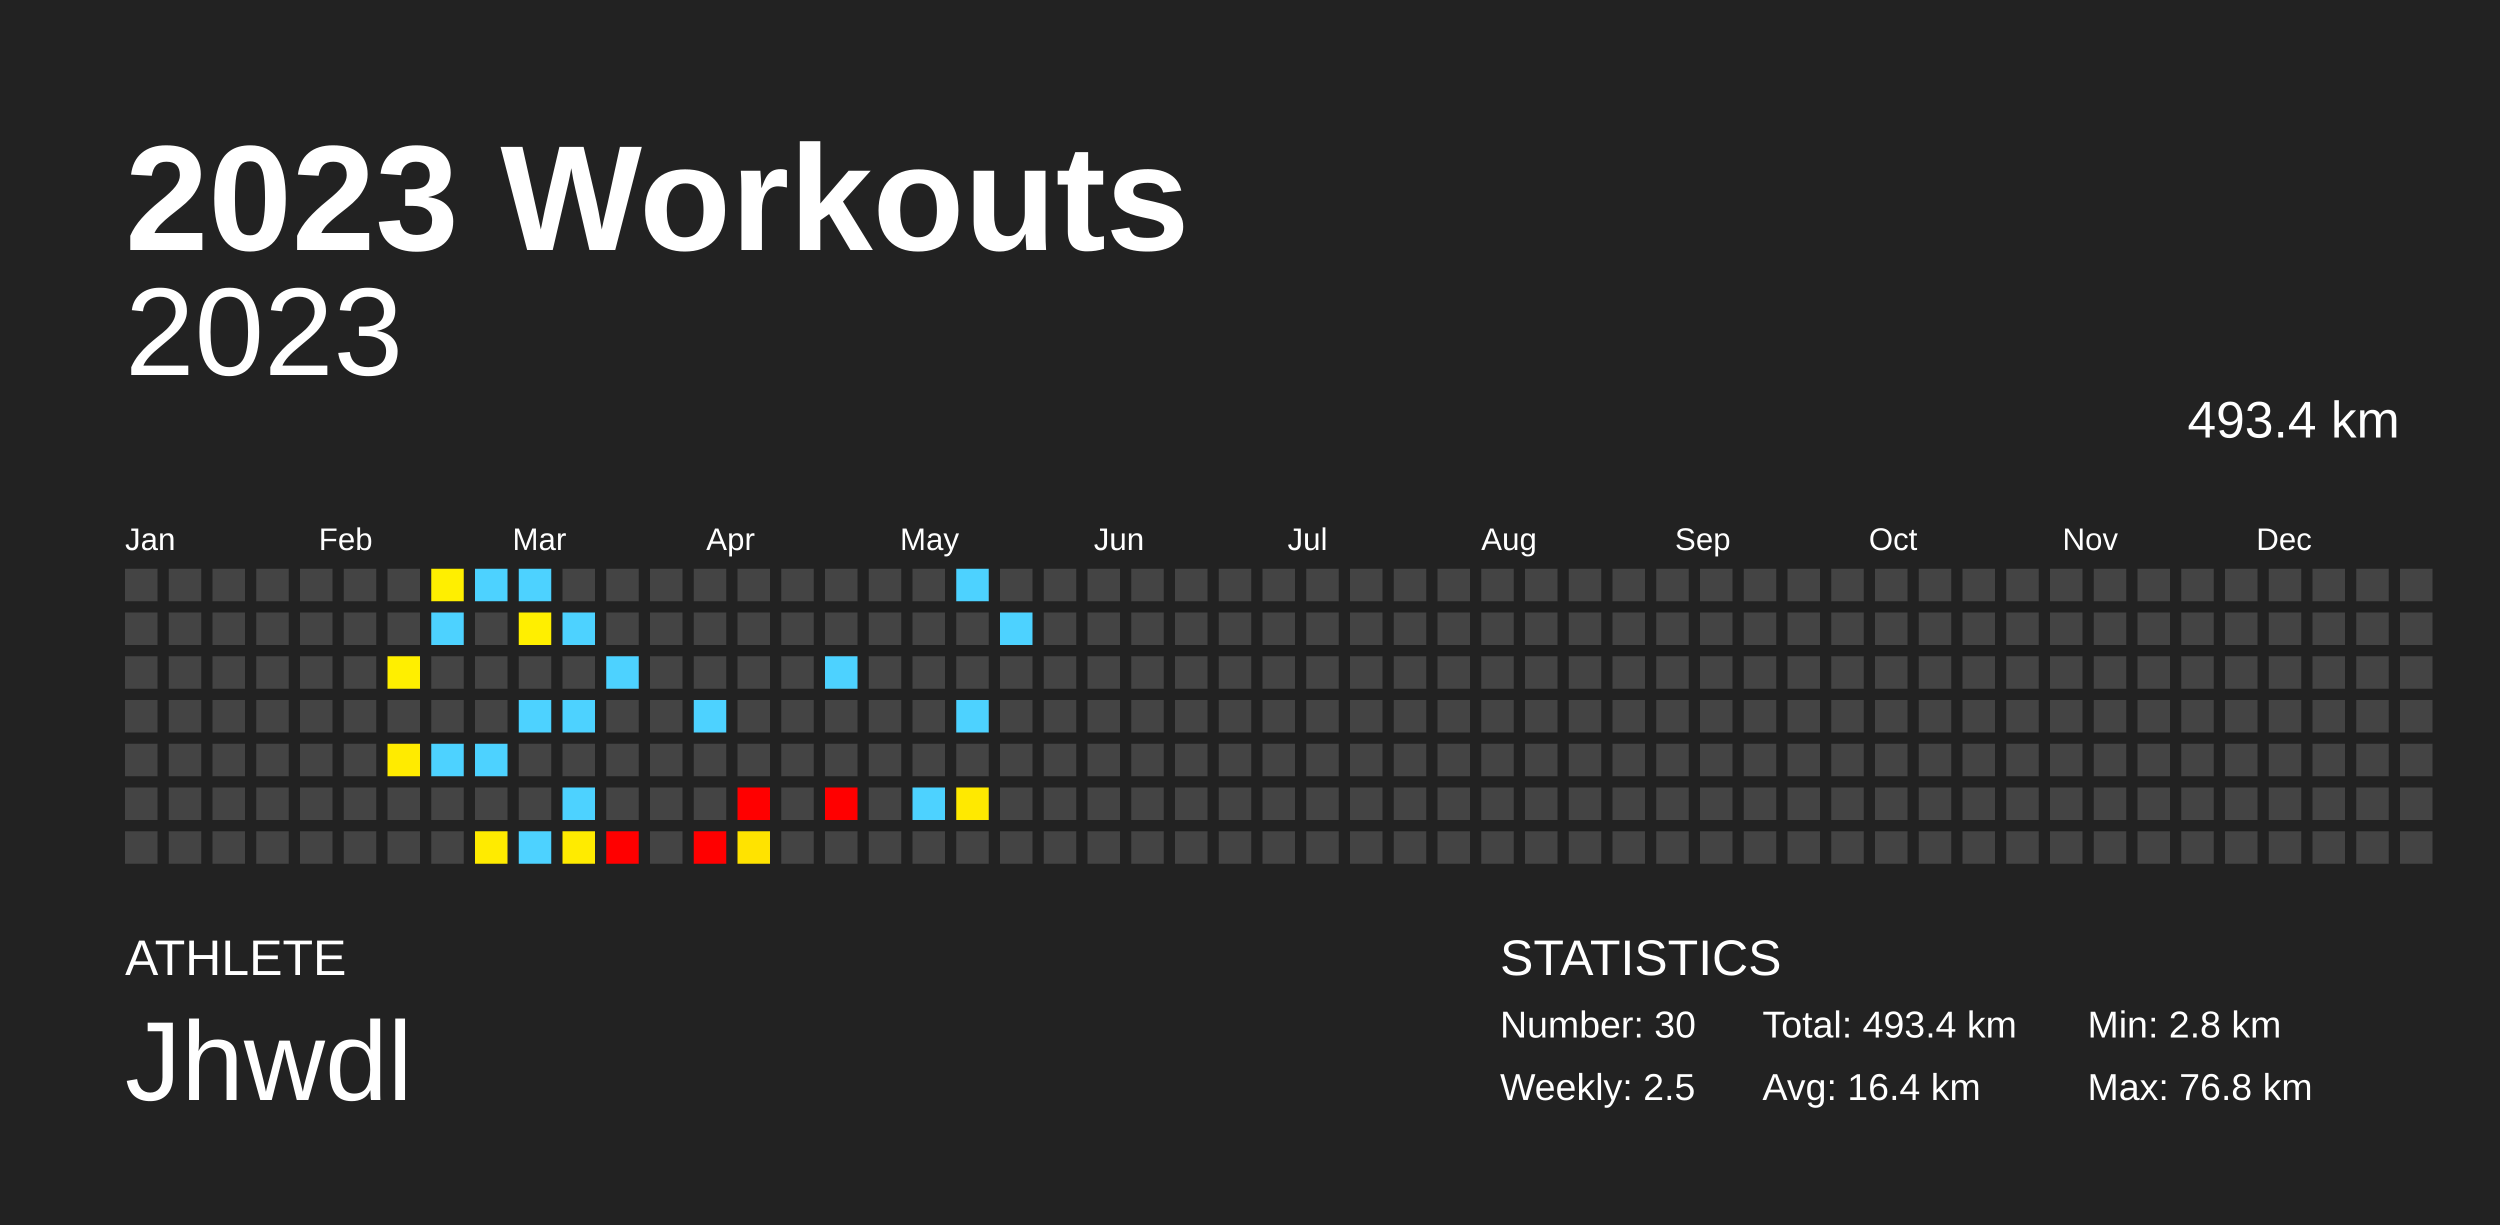
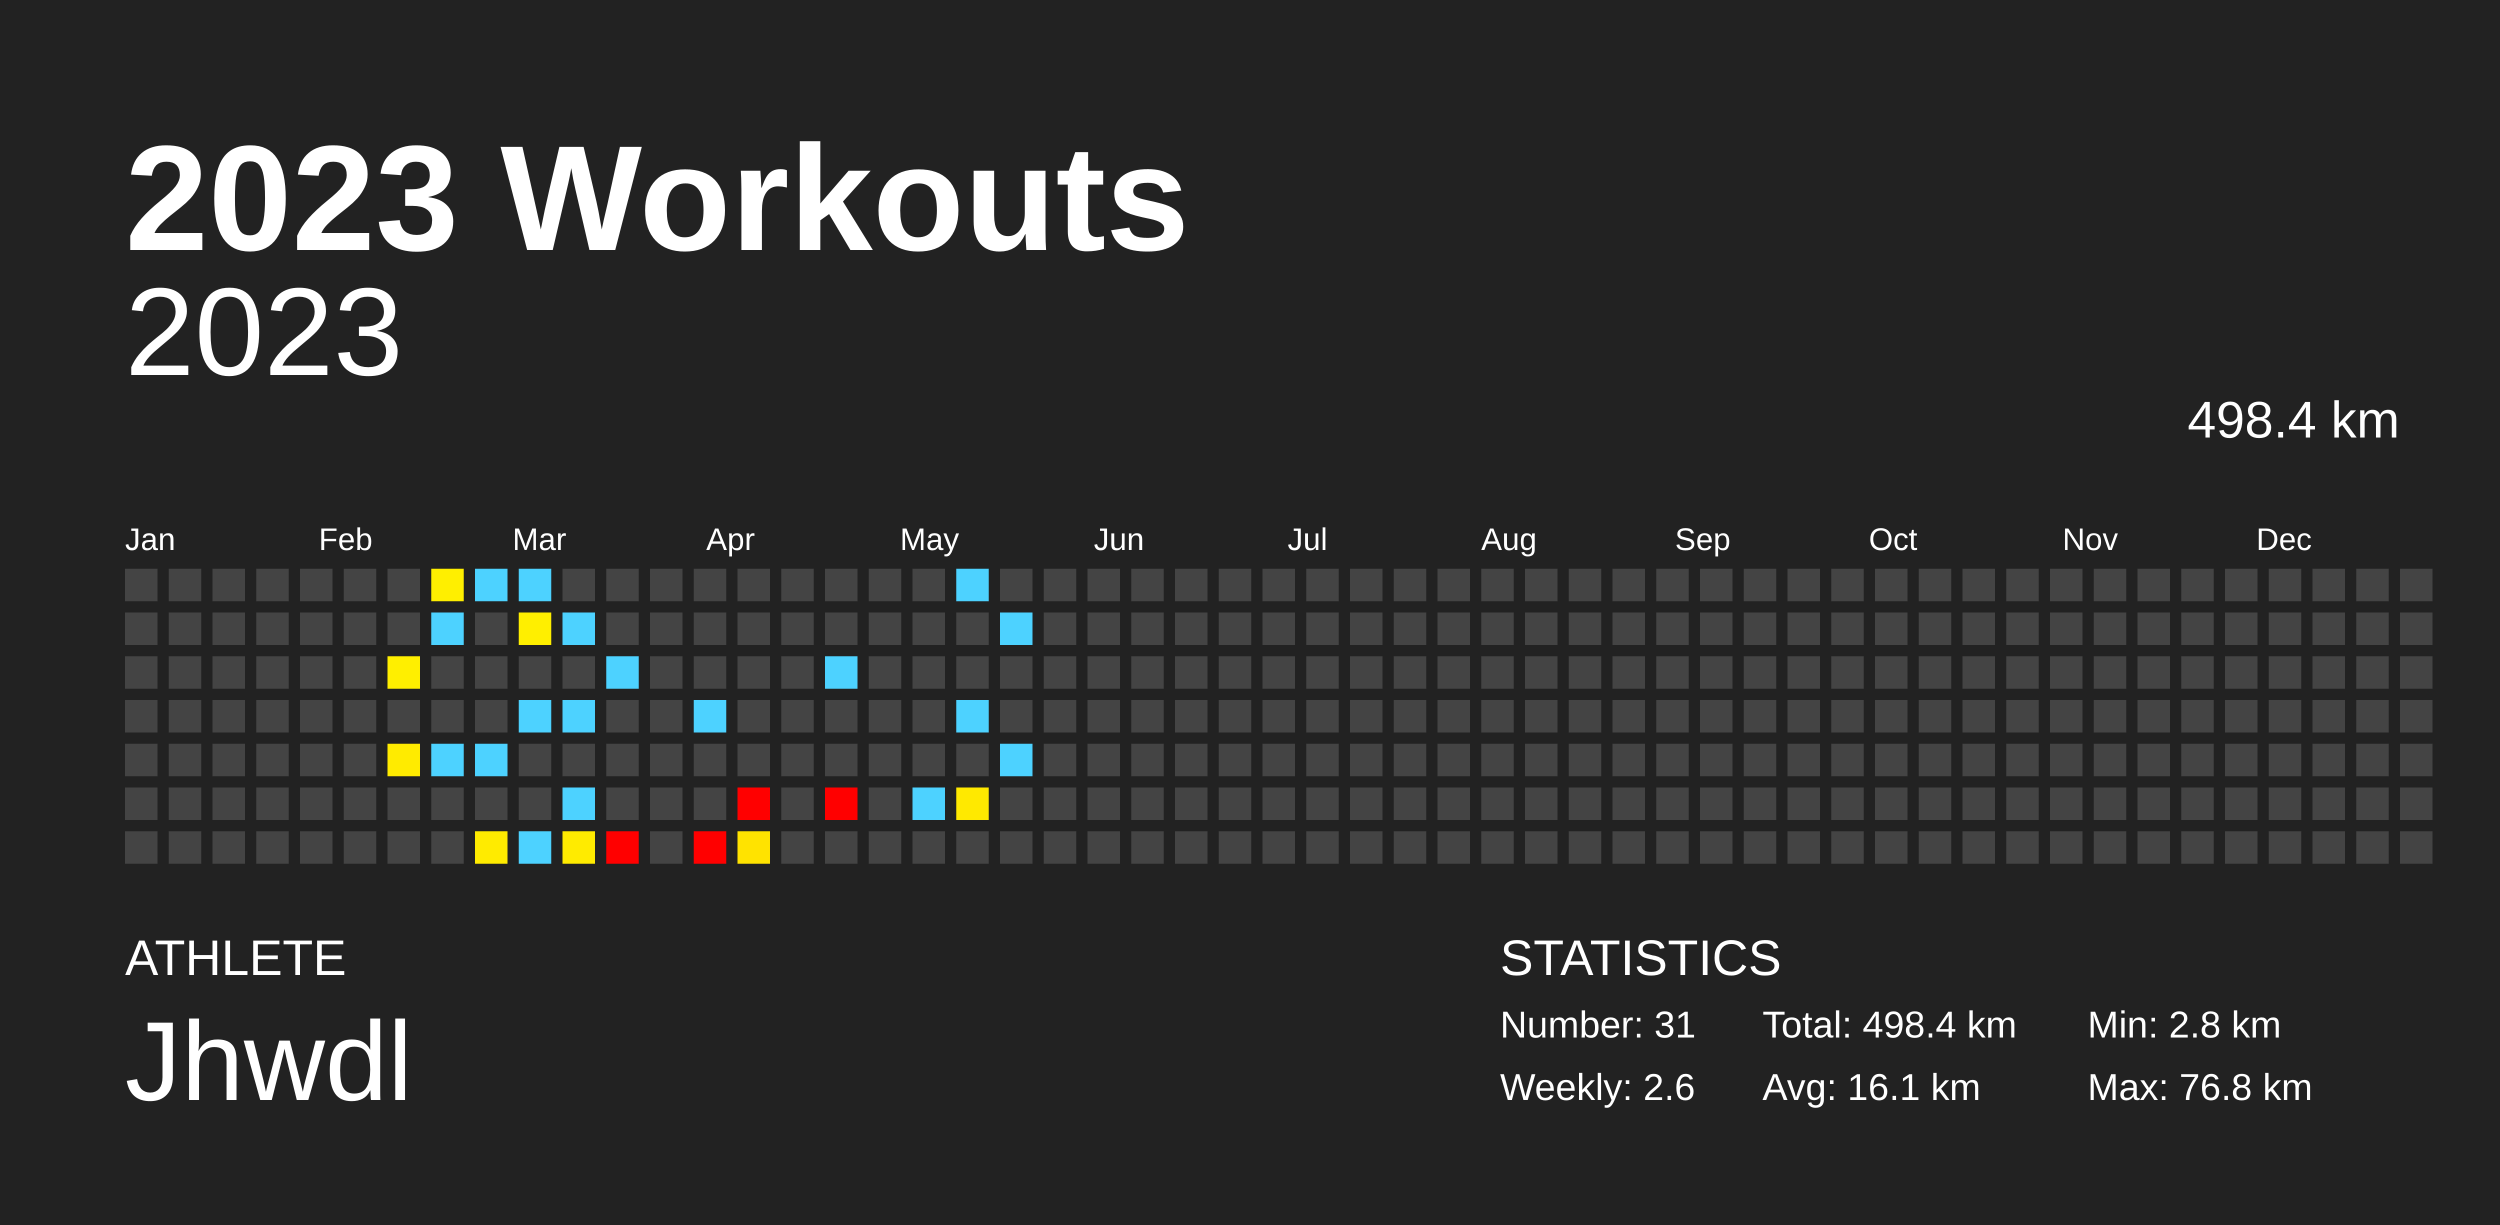
<svg xmlns="http://www.w3.org/2000/svg" baseProfile="full" height="98mm" version="1.1" viewBox="0,0,200,98" width="200mm">
  <defs />
  <rect fill="#222222" height="98" width="200" x="0" y="0" />
  <text fill="#FFFFFF" style="font-size:12px; font-family:Arial; font-weight:bold;" x="10" y="20">2023 Workouts</text>
  <text fill="#FFFFFF" style="font-size:4px; font-family:Arial" x="10" y="78">ATHLETE</text>
  <text fill="#FFFFFF" style="font-size:9px; font-family:Arial" x="10" y="88">Jhwdl</text>
  <text fill="#FFFFFF" style="font-size:4px; font-family:Arial" x="120" y="78">STATISTICS</text>
-   <text fill="#FFFFFF" style="font-size:3px; font-family:Arial" x="120" y="83">Number: 30</text>
-   <text fill="#FFFFFF" style="font-size:3px; font-family:Arial" x="120" y="88">Weekly: 2.5</text>
-   <text fill="#FFFFFF" style="font-size:3px; font-family:Arial" x="141" y="83">Total: 493.4 km</text>
-   <text fill="#FFFFFF" style="font-size:3px; font-family:Arial" x="141" y="88">Avg: 16.4 km</text>
+   <text fill="#FFFFFF" style="font-size:3px; font-family:Arial" x="120" y="83">Number: 31</text>
+   <text fill="#FFFFFF" style="font-size:3px; font-family:Arial" x="120" y="88">Weekly: 2.6</text>
+   <text fill="#FFFFFF" style="font-size:3px; font-family:Arial" x="141" y="83">Total: 498.4 km</text>
+   <text fill="#FFFFFF" style="font-size:3px; font-family:Arial" x="141" y="88">Avg: 16.1 km</text>
  <text fill="#FFFFFF" style="font-size:3px; font-family:Arial" x="167" y="83">Min: 2.8 km</text>
  <text fill="#FFFFFF" style="font-size:3px; font-family:Arial" x="167" y="88">Max: 76.8 km</text>
  <text alignment-baseline="hanging" fill="#FFFFFF" style="font-size:10.0px; font-family:Arial;" x="10" y="30">2023</text>
-   <text alignment-baseline="hanging" fill="#FFFFFF" style="font-size:4.125px; font-family:Arial;" x="175" y="35">493.4 km</text>
+   <text alignment-baseline="hanging" fill="#FFFFFF" style="font-size:4.125px; font-family:Arial;" x="175" y="35">498.4 km</text>
  <text fill="#FFFFFF" style="font-size:2.5px; font-family:Arial" x="10.0" y="44">Jan</text>
  <text fill="#FFFFFF" style="font-size:2.5px; font-family:Arial" x="25.5" y="44">Feb</text>
  <text fill="#FFFFFF" style="font-size:2.5px; font-family:Arial" x="41.0" y="44">Mar</text>
  <text fill="#FFFFFF" style="font-size:2.5px; font-family:Arial" x="56.5" y="44">Apr</text>
  <text fill="#FFFFFF" style="font-size:2.5px; font-family:Arial" x="72.0" y="44">May</text>
  <text fill="#FFFFFF" style="font-size:2.5px; font-family:Arial" x="87.5" y="44">Jun</text>
  <text fill="#FFFFFF" style="font-size:2.5px; font-family:Arial" x="103.0" y="44">Jul</text>
  <text fill="#FFFFFF" style="font-size:2.5px; font-family:Arial" x="118.5" y="44">Aug</text>
  <text fill="#FFFFFF" style="font-size:2.5px; font-family:Arial" x="134.0" y="44">Sep</text>
  <text fill="#FFFFFF" style="font-size:2.5px; font-family:Arial" x="149.5" y="44">Oct</text>
  <text fill="#FFFFFF" style="font-size:2.5px; font-family:Arial" x="165.0" y="44">Nov</text>
  <text fill="#FFFFFF" style="font-size:2.5px; font-family:Arial" x="180.5" y="44">Dec</text>
  <rect fill="#444444" height="2.6" width="2.6" x="10.0" y="45.5" />
  <rect fill="#444444" height="2.6" width="2.6" x="10.0" y="49.0" />
  <rect fill="#444444" height="2.6" width="2.6" x="10.0" y="52.5" />
  <rect fill="#444444" height="2.6" width="2.6" x="10.0" y="56.0" />
  <rect fill="#444444" height="2.6" width="2.6" x="10.0" y="59.5" />
  <rect fill="#444444" height="2.6" width="2.6" x="10.0" y="63.0" />
  <rect fill="#444444" height="2.6" width="2.6" x="10.0" y="66.5" />
  <rect fill="#444444" height="2.6" width="2.6" x="13.5" y="45.5" />
  <rect fill="#444444" height="2.6" width="2.6" x="13.5" y="49.0" />
  <rect fill="#444444" height="2.6" width="2.6" x="13.5" y="52.5" />
  <rect fill="#444444" height="2.6" width="2.6" x="13.5" y="56.0" />
  <rect fill="#444444" height="2.6" width="2.6" x="13.5" y="59.5" />
  <rect fill="#444444" height="2.6" width="2.6" x="13.5" y="63.0" />
  <rect fill="#444444" height="2.6" width="2.6" x="13.5" y="66.5" />
  <rect fill="#444444" height="2.6" width="2.6" x="17.0" y="45.5" />
  <rect fill="#444444" height="2.6" width="2.6" x="17.0" y="49.0" />
  <rect fill="#444444" height="2.6" width="2.6" x="17.0" y="52.5" />
  <rect fill="#444444" height="2.6" width="2.6" x="17.0" y="56.0" />
  <rect fill="#444444" height="2.6" width="2.6" x="17.0" y="59.5" />
  <rect fill="#444444" height="2.6" width="2.6" x="17.0" y="63.0" />
  <rect fill="#444444" height="2.6" width="2.6" x="17.0" y="66.5" />
  <rect fill="#444444" height="2.6" width="2.6" x="20.5" y="45.5" />
  <rect fill="#444444" height="2.6" width="2.6" x="20.5" y="49.0" />
  <rect fill="#444444" height="2.6" width="2.6" x="20.5" y="52.5" />
  <rect fill="#444444" height="2.6" width="2.6" x="20.5" y="56.0" />
  <rect fill="#444444" height="2.6" width="2.6" x="20.5" y="59.5" />
  <rect fill="#444444" height="2.6" width="2.6" x="20.5" y="63.0" />
  <rect fill="#444444" height="2.6" width="2.6" x="20.5" y="66.5" />
  <rect fill="#444444" height="2.6" width="2.6" x="24.0" y="45.5" />
  <rect fill="#444444" height="2.6" width="2.6" x="24.0" y="49.0" />
  <rect fill="#444444" height="2.6" width="2.6" x="24.0" y="52.5" />
  <rect fill="#444444" height="2.6" width="2.6" x="24.0" y="56.0" />
  <rect fill="#444444" height="2.6" width="2.6" x="24.0" y="59.5" />
  <rect fill="#444444" height="2.6" width="2.6" x="24.0" y="63.0" />
  <rect fill="#444444" height="2.6" width="2.6" x="24.0" y="66.5" />
  <rect fill="#444444" height="2.6" width="2.6" x="27.5" y="45.5" />
  <rect fill="#444444" height="2.6" width="2.6" x="27.5" y="49.0" />
  <rect fill="#444444" height="2.6" width="2.6" x="27.5" y="52.5" />
  <rect fill="#444444" height="2.6" width="2.6" x="27.5" y="56.0" />
  <rect fill="#444444" height="2.6" width="2.6" x="27.5" y="59.5" />
  <rect fill="#444444" height="2.6" width="2.6" x="27.5" y="63.0" />
  <rect fill="#444444" height="2.6" width="2.6" x="27.5" y="66.5" />
  <rect fill="#444444" height="2.6" width="2.6" x="31.0" y="45.5" />
  <rect fill="#444444" height="2.6" width="2.6" x="31.0" y="49.0" />
  <rect fill="#ffef00" height="2.6" width="2.6" x="31.0" y="52.5" />
  <rect fill="#444444" height="2.6" width="2.6" x="31.0" y="56.0" />
  <rect fill="#ffeb00" height="2.6" width="2.6" x="31.0" y="59.5" />
  <rect fill="#444444" height="2.6" width="2.6" x="31.0" y="63.0" />
  <rect fill="#444444" height="2.6" width="2.6" x="31.0" y="66.5" />
  <rect fill="#ffef00" height="2.6" width="2.6" x="34.5" y="45.5" />
  <rect fill="#4dd2ff" height="2.6" width="2.6" x="34.5" y="49.0" />
  <rect fill="#444444" height="2.6" width="2.6" x="34.5" y="52.5" />
  <rect fill="#444444" height="2.6" width="2.6" x="34.5" y="56.0" />
  <rect fill="#4dd2ff" height="2.6" width="2.6" x="34.5" y="59.5" />
  <rect fill="#444444" height="2.6" width="2.6" x="34.5" y="63.0" />
  <rect fill="#444444" height="2.6" width="2.6" x="34.5" y="66.5" />
  <rect fill="#4dd2ff" height="2.6" width="2.6" x="38.0" y="45.5" />
  <rect fill="#444444" height="2.6" width="2.6" x="38.0" y="49.0" />
  <rect fill="#444444" height="2.6" width="2.6" x="38.0" y="52.5" />
  <rect fill="#444444" height="2.6" width="2.6" x="38.0" y="56.0" />
  <rect fill="#4dd2ff" height="2.6" width="2.6" x="38.0" y="59.5" />
  <rect fill="#444444" height="2.6" width="2.6" x="38.0" y="63.0" />
  <rect fill="#ffeb00" height="2.6" width="2.6" x="38.0" y="66.5" />
  <rect fill="#4dd2ff" height="2.6" width="2.6" x="41.5" y="45.5" />
  <rect fill="#ffef00" height="2.6" width="2.6" x="41.5" y="49.0" />
  <rect fill="#444444" height="2.6" width="2.6" x="41.5" y="52.5" />
  <rect fill="#4dd2ff" height="2.6" width="2.6" x="41.5" y="56.0" />
  <rect fill="#444444" height="2.6" width="2.6" x="41.5" y="59.5" />
  <rect fill="#444444" height="2.6" width="2.6" x="41.5" y="63.0" />
  <rect fill="#4dd2ff" height="2.6" width="2.6" x="41.5" y="66.5" />
  <rect fill="#444444" height="2.6" width="2.6" x="45.0" y="45.5" />
  <rect fill="#4dd2ff" height="2.6" width="2.6" x="45.0" y="49.0" />
  <rect fill="#444444" height="2.6" width="2.6" x="45.0" y="52.5" />
  <rect fill="#4dd2ff" height="2.6" width="2.6" x="45.0" y="56.0" />
  <rect fill="#444444" height="2.6" width="2.6" x="45.0" y="59.5" />
  <rect fill="#4dd2ff" height="2.6" width="2.6" x="45.0" y="63.0" />
  <rect fill="#ffeb00" height="2.6" width="2.6" x="45.0" y="66.5" />
  <rect fill="#444444" height="2.6" width="2.6" x="48.5" y="45.5" />
  <rect fill="#444444" height="2.6" width="2.6" x="48.5" y="49.0" />
  <rect fill="#4dd2ff" height="2.6" width="2.6" x="48.5" y="52.5" />
  <rect fill="#444444" height="2.6" width="2.6" x="48.5" y="56.0" />
  <rect fill="#444444" height="2.6" width="2.6" x="48.5" y="59.5" />
  <rect fill="#444444" height="2.6" width="2.6" x="48.5" y="63.0" />
  <rect fill="red" height="2.6" width="2.6" x="48.5" y="66.5" />
  <rect fill="#444444" height="2.6" width="2.6" x="52.0" y="45.5" />
  <rect fill="#444444" height="2.6" width="2.6" x="52.0" y="49.0" />
  <rect fill="#444444" height="2.6" width="2.6" x="52.0" y="52.5" />
  <rect fill="#444444" height="2.6" width="2.6" x="52.0" y="56.0" />
  <rect fill="#444444" height="2.6" width="2.6" x="52.0" y="59.5" />
  <rect fill="#444444" height="2.6" width="2.6" x="52.0" y="63.0" />
  <rect fill="#444444" height="2.6" width="2.6" x="52.0" y="66.5" />
  <rect fill="#444444" height="2.6" width="2.6" x="55.5" y="45.5" />
  <rect fill="#444444" height="2.6" width="2.6" x="55.5" y="49.0" />
  <rect fill="#444444" height="2.6" width="2.6" x="55.5" y="52.5" />
  <rect fill="#4dd2ff" height="2.6" width="2.6" x="55.5" y="56.0" />
  <rect fill="#444444" height="2.6" width="2.6" x="55.5" y="59.5" />
  <rect fill="#444444" height="2.6" width="2.6" x="55.5" y="63.0" />
  <rect fill="red" height="2.6" width="2.6" x="55.5" y="66.5" />
  <rect fill="#444444" height="2.6" width="2.6" x="59.0" y="45.5" />
  <rect fill="#444444" height="2.6" width="2.6" x="59.0" y="49.0" />
  <rect fill="#444444" height="2.6" width="2.6" x="59.0" y="52.5" />
  <rect fill="#444444" height="2.6" width="2.6" x="59.0" y="56.0" />
  <rect fill="#444444" height="2.6" width="2.6" x="59.0" y="59.5" />
  <rect fill="red" height="2.6" width="2.6" x="59.0" y="63.0" />
  <rect fill="#ffe300" height="2.6" width="2.6" x="59.0" y="66.5" />
  <rect fill="#444444" height="2.6" width="2.6" x="62.5" y="45.5" />
  <rect fill="#444444" height="2.6" width="2.6" x="62.5" y="49.0" />
  <rect fill="#444444" height="2.6" width="2.6" x="62.5" y="52.5" />
  <rect fill="#444444" height="2.6" width="2.6" x="62.5" y="56.0" />
  <rect fill="#444444" height="2.6" width="2.6" x="62.5" y="59.5" />
  <rect fill="#444444" height="2.6" width="2.6" x="62.5" y="63.0" />
  <rect fill="#444444" height="2.6" width="2.6" x="62.5" y="66.5" />
  <rect fill="#444444" height="2.6" width="2.6" x="66.0" y="45.5" />
  <rect fill="#444444" height="2.6" width="2.6" x="66.0" y="49.0" />
  <rect fill="#4dd2ff" height="2.6" width="2.6" x="66.0" y="52.5" />
  <rect fill="#444444" height="2.6" width="2.6" x="66.0" y="56.0" />
  <rect fill="#444444" height="2.6" width="2.6" x="66.0" y="59.5" />
  <rect fill="red" height="2.6" width="2.6" x="66.0" y="63.0" />
  <rect fill="#444444" height="2.6" width="2.6" x="66.0" y="66.5" />
  <rect fill="#444444" height="2.6" width="2.6" x="69.5" y="45.5" />
  <rect fill="#444444" height="2.6" width="2.6" x="69.5" y="49.0" />
  <rect fill="#444444" height="2.6" width="2.6" x="69.5" y="52.5" />
  <rect fill="#444444" height="2.6" width="2.6" x="69.5" y="56.0" />
  <rect fill="#444444" height="2.6" width="2.6" x="69.5" y="59.5" />
  <rect fill="#444444" height="2.6" width="2.6" x="69.5" y="63.0" />
  <rect fill="#444444" height="2.6" width="2.6" x="69.5" y="66.5" />
  <rect fill="#444444" height="2.6" width="2.6" x="73.0" y="45.5" />
  <rect fill="#444444" height="2.6" width="2.6" x="73.0" y="49.0" />
  <rect fill="#444444" height="2.6" width="2.6" x="73.0" y="52.5" />
  <rect fill="#444444" height="2.6" width="2.6" x="73.0" y="56.0" />
  <rect fill="#444444" height="2.6" width="2.6" x="73.0" y="59.5" />
  <rect fill="#4dd2ff" height="2.6" width="2.6" x="73.0" y="63.0" />
  <rect fill="#444444" height="2.6" width="2.6" x="73.0" y="66.5" />
  <rect fill="#4dd2ff" height="2.6" width="2.6" x="76.5" y="45.5" />
  <rect fill="#444444" height="2.6" width="2.6" x="76.5" y="49.0" />
  <rect fill="#444444" height="2.6" width="2.6" x="76.5" y="52.5" />
  <rect fill="#4dd2ff" height="2.6" width="2.6" x="76.5" y="56.0" />
  <rect fill="#444444" height="2.6" width="2.6" x="76.5" y="59.5" />
  <rect fill="#ffe900" height="2.6" width="2.6" x="76.5" y="63.0" />
  <rect fill="#444444" height="2.6" width="2.6" x="76.5" y="66.5" />
  <rect fill="#444444" height="2.6" width="2.6" x="80.0" y="45.5" />
  <rect fill="#4dd2ff" height="2.6" width="2.6" x="80.0" y="49.0" />
  <rect fill="#444444" height="2.6" width="2.6" x="80.0" y="52.5" />
  <rect fill="#444444" height="2.6" width="2.6" x="80.0" y="56.0" />
-   <rect fill="#444444" height="2.6" width="2.6" x="80.0" y="59.5" />
+   <rect fill="#4dd2ff" height="2.6" width="2.6" x="80.0" y="59.5" />
  <rect fill="#444444" height="2.6" width="2.6" x="80.0" y="63.0" />
  <rect fill="#444444" height="2.6" width="2.6" x="80.0" y="66.5" />
  <rect fill="#444444" height="2.6" width="2.6" x="83.5" y="45.5" />
  <rect fill="#444444" height="2.6" width="2.6" x="83.5" y="49.0" />
  <rect fill="#444444" height="2.6" width="2.6" x="83.5" y="52.5" />
  <rect fill="#444444" height="2.6" width="2.6" x="83.5" y="56.0" />
  <rect fill="#444444" height="2.6" width="2.6" x="83.5" y="59.5" />
  <rect fill="#444444" height="2.6" width="2.6" x="83.5" y="63.0" />
  <rect fill="#444444" height="2.6" width="2.6" x="83.5" y="66.5" />
  <rect fill="#444444" height="2.6" width="2.6" x="87.0" y="45.5" />
  <rect fill="#444444" height="2.6" width="2.6" x="87.0" y="49.0" />
  <rect fill="#444444" height="2.6" width="2.6" x="87.0" y="52.5" />
  <rect fill="#444444" height="2.6" width="2.6" x="87.0" y="56.0" />
  <rect fill="#444444" height="2.6" width="2.6" x="87.0" y="59.5" />
  <rect fill="#444444" height="2.6" width="2.6" x="87.0" y="63.0" />
  <rect fill="#444444" height="2.6" width="2.6" x="87.0" y="66.5" />
  <rect fill="#444444" height="2.6" width="2.6" x="90.5" y="45.5" />
  <rect fill="#444444" height="2.6" width="2.6" x="90.5" y="49.0" />
  <rect fill="#444444" height="2.6" width="2.6" x="90.5" y="52.5" />
  <rect fill="#444444" height="2.6" width="2.6" x="90.5" y="56.0" />
  <rect fill="#444444" height="2.6" width="2.6" x="90.5" y="59.5" />
  <rect fill="#444444" height="2.6" width="2.6" x="90.5" y="63.0" />
  <rect fill="#444444" height="2.6" width="2.6" x="90.5" y="66.5" />
  <rect fill="#444444" height="2.6" width="2.6" x="94.0" y="45.5" />
  <rect fill="#444444" height="2.6" width="2.6" x="94.0" y="49.0" />
  <rect fill="#444444" height="2.6" width="2.6" x="94.0" y="52.5" />
  <rect fill="#444444" height="2.6" width="2.6" x="94.0" y="56.0" />
  <rect fill="#444444" height="2.6" width="2.6" x="94.0" y="59.5" />
  <rect fill="#444444" height="2.6" width="2.6" x="94.0" y="63.0" />
  <rect fill="#444444" height="2.6" width="2.6" x="94.0" y="66.5" />
  <rect fill="#444444" height="2.6" width="2.6" x="97.5" y="45.5" />
  <rect fill="#444444" height="2.6" width="2.6" x="97.5" y="49.0" />
  <rect fill="#444444" height="2.6" width="2.6" x="97.5" y="52.5" />
  <rect fill="#444444" height="2.6" width="2.6" x="97.5" y="56.0" />
  <rect fill="#444444" height="2.6" width="2.6" x="97.5" y="59.5" />
  <rect fill="#444444" height="2.6" width="2.6" x="97.5" y="63.0" />
  <rect fill="#444444" height="2.6" width="2.6" x="97.5" y="66.5" />
  <rect fill="#444444" height="2.6" width="2.6" x="101.0" y="45.5" />
  <rect fill="#444444" height="2.6" width="2.6" x="101.0" y="49.0" />
  <rect fill="#444444" height="2.6" width="2.6" x="101.0" y="52.5" />
  <rect fill="#444444" height="2.6" width="2.6" x="101.0" y="56.0" />
  <rect fill="#444444" height="2.6" width="2.6" x="101.0" y="59.5" />
  <rect fill="#444444" height="2.6" width="2.6" x="101.0" y="63.0" />
  <rect fill="#444444" height="2.6" width="2.6" x="101.0" y="66.5" />
  <rect fill="#444444" height="2.6" width="2.6" x="104.5" y="45.5" />
  <rect fill="#444444" height="2.6" width="2.6" x="104.5" y="49.0" />
  <rect fill="#444444" height="2.6" width="2.6" x="104.5" y="52.5" />
  <rect fill="#444444" height="2.6" width="2.6" x="104.5" y="56.0" />
  <rect fill="#444444" height="2.6" width="2.6" x="104.5" y="59.5" />
  <rect fill="#444444" height="2.6" width="2.6" x="104.5" y="63.0" />
  <rect fill="#444444" height="2.6" width="2.6" x="104.5" y="66.5" />
  <rect fill="#444444" height="2.6" width="2.6" x="108.0" y="45.5" />
  <rect fill="#444444" height="2.6" width="2.6" x="108.0" y="49.0" />
  <rect fill="#444444" height="2.6" width="2.6" x="108.0" y="52.5" />
  <rect fill="#444444" height="2.6" width="2.6" x="108.0" y="56.0" />
  <rect fill="#444444" height="2.6" width="2.6" x="108.0" y="59.5" />
  <rect fill="#444444" height="2.6" width="2.6" x="108.0" y="63.0" />
  <rect fill="#444444" height="2.6" width="2.6" x="108.0" y="66.5" />
  <rect fill="#444444" height="2.6" width="2.6" x="111.5" y="45.5" />
  <rect fill="#444444" height="2.6" width="2.6" x="111.5" y="49.0" />
  <rect fill="#444444" height="2.6" width="2.6" x="111.5" y="52.5" />
  <rect fill="#444444" height="2.6" width="2.6" x="111.5" y="56.0" />
  <rect fill="#444444" height="2.6" width="2.6" x="111.5" y="59.5" />
  <rect fill="#444444" height="2.6" width="2.6" x="111.5" y="63.0" />
  <rect fill="#444444" height="2.6" width="2.6" x="111.5" y="66.5" />
  <rect fill="#444444" height="2.6" width="2.6" x="115.0" y="45.5" />
  <rect fill="#444444" height="2.6" width="2.6" x="115.0" y="49.0" />
  <rect fill="#444444" height="2.6" width="2.6" x="115.0" y="52.5" />
  <rect fill="#444444" height="2.6" width="2.6" x="115.0" y="56.0" />
  <rect fill="#444444" height="2.6" width="2.6" x="115.0" y="59.5" />
  <rect fill="#444444" height="2.6" width="2.6" x="115.0" y="63.0" />
  <rect fill="#444444" height="2.6" width="2.6" x="115.0" y="66.5" />
  <rect fill="#444444" height="2.6" width="2.6" x="118.5" y="45.5" />
  <rect fill="#444444" height="2.6" width="2.6" x="118.5" y="49.0" />
  <rect fill="#444444" height="2.6" width="2.6" x="118.5" y="52.5" />
  <rect fill="#444444" height="2.6" width="2.6" x="118.5" y="56.0" />
  <rect fill="#444444" height="2.6" width="2.6" x="118.5" y="59.5" />
  <rect fill="#444444" height="2.6" width="2.6" x="118.5" y="63.0" />
  <rect fill="#444444" height="2.6" width="2.6" x="118.5" y="66.5" />
  <rect fill="#444444" height="2.6" width="2.6" x="122.0" y="45.5" />
  <rect fill="#444444" height="2.6" width="2.6" x="122.0" y="49.0" />
  <rect fill="#444444" height="2.6" width="2.6" x="122.0" y="52.5" />
  <rect fill="#444444" height="2.6" width="2.6" x="122.0" y="56.0" />
  <rect fill="#444444" height="2.6" width="2.6" x="122.0" y="59.5" />
  <rect fill="#444444" height="2.6" width="2.6" x="122.0" y="63.0" />
  <rect fill="#444444" height="2.6" width="2.6" x="122.0" y="66.5" />
  <rect fill="#444444" height="2.6" width="2.6" x="125.5" y="45.5" />
  <rect fill="#444444" height="2.6" width="2.6" x="125.5" y="49.0" />
  <rect fill="#444444" height="2.6" width="2.6" x="125.5" y="52.5" />
  <rect fill="#444444" height="2.6" width="2.6" x="125.5" y="56.0" />
  <rect fill="#444444" height="2.6" width="2.6" x="125.5" y="59.5" />
  <rect fill="#444444" height="2.6" width="2.6" x="125.5" y="63.0" />
  <rect fill="#444444" height="2.6" width="2.6" x="125.5" y="66.5" />
  <rect fill="#444444" height="2.6" width="2.6" x="129.0" y="45.5" />
  <rect fill="#444444" height="2.6" width="2.6" x="129.0" y="49.0" />
  <rect fill="#444444" height="2.6" width="2.6" x="129.0" y="52.5" />
  <rect fill="#444444" height="2.6" width="2.6" x="129.0" y="56.0" />
  <rect fill="#444444" height="2.6" width="2.6" x="129.0" y="59.5" />
  <rect fill="#444444" height="2.6" width="2.6" x="129.0" y="63.0" />
  <rect fill="#444444" height="2.6" width="2.6" x="129.0" y="66.5" />
  <rect fill="#444444" height="2.6" width="2.6" x="132.5" y="45.5" />
  <rect fill="#444444" height="2.6" width="2.6" x="132.5" y="49.0" />
  <rect fill="#444444" height="2.6" width="2.6" x="132.5" y="52.5" />
  <rect fill="#444444" height="2.6" width="2.6" x="132.5" y="56.0" />
  <rect fill="#444444" height="2.6" width="2.6" x="132.5" y="59.5" />
  <rect fill="#444444" height="2.6" width="2.6" x="132.5" y="63.0" />
  <rect fill="#444444" height="2.6" width="2.6" x="132.5" y="66.5" />
  <rect fill="#444444" height="2.6" width="2.6" x="136.0" y="45.5" />
  <rect fill="#444444" height="2.6" width="2.6" x="136.0" y="49.0" />
  <rect fill="#444444" height="2.6" width="2.6" x="136.0" y="52.5" />
  <rect fill="#444444" height="2.6" width="2.6" x="136.0" y="56.0" />
  <rect fill="#444444" height="2.6" width="2.6" x="136.0" y="59.5" />
  <rect fill="#444444" height="2.6" width="2.6" x="136.0" y="63.0" />
  <rect fill="#444444" height="2.6" width="2.6" x="136.0" y="66.5" />
  <rect fill="#444444" height="2.6" width="2.6" x="139.5" y="45.5" />
  <rect fill="#444444" height="2.6" width="2.6" x="139.5" y="49.0" />
  <rect fill="#444444" height="2.6" width="2.6" x="139.5" y="52.5" />
  <rect fill="#444444" height="2.6" width="2.6" x="139.5" y="56.0" />
  <rect fill="#444444" height="2.6" width="2.6" x="139.5" y="59.5" />
  <rect fill="#444444" height="2.6" width="2.6" x="139.5" y="63.0" />
  <rect fill="#444444" height="2.6" width="2.6" x="139.5" y="66.5" />
  <rect fill="#444444" height="2.6" width="2.6" x="143.0" y="45.5" />
  <rect fill="#444444" height="2.6" width="2.6" x="143.0" y="49.0" />
  <rect fill="#444444" height="2.6" width="2.6" x="143.0" y="52.5" />
  <rect fill="#444444" height="2.6" width="2.6" x="143.0" y="56.0" />
  <rect fill="#444444" height="2.6" width="2.6" x="143.0" y="59.5" />
  <rect fill="#444444" height="2.6" width="2.6" x="143.0" y="63.0" />
  <rect fill="#444444" height="2.6" width="2.6" x="143.0" y="66.5" />
  <rect fill="#444444" height="2.6" width="2.6" x="146.5" y="45.5" />
  <rect fill="#444444" height="2.6" width="2.6" x="146.5" y="49.0" />
  <rect fill="#444444" height="2.6" width="2.6" x="146.5" y="52.5" />
  <rect fill="#444444" height="2.6" width="2.6" x="146.5" y="56.0" />
  <rect fill="#444444" height="2.6" width="2.6" x="146.5" y="59.5" />
  <rect fill="#444444" height="2.6" width="2.6" x="146.5" y="63.0" />
  <rect fill="#444444" height="2.6" width="2.6" x="146.5" y="66.5" />
  <rect fill="#444444" height="2.6" width="2.6" x="150.0" y="45.5" />
  <rect fill="#444444" height="2.6" width="2.6" x="150.0" y="49.0" />
  <rect fill="#444444" height="2.6" width="2.6" x="150.0" y="52.5" />
  <rect fill="#444444" height="2.6" width="2.6" x="150.0" y="56.0" />
  <rect fill="#444444" height="2.6" width="2.6" x="150.0" y="59.5" />
  <rect fill="#444444" height="2.6" width="2.6" x="150.0" y="63.0" />
  <rect fill="#444444" height="2.6" width="2.6" x="150.0" y="66.5" />
  <rect fill="#444444" height="2.6" width="2.6" x="153.5" y="45.5" />
  <rect fill="#444444" height="2.6" width="2.6" x="153.5" y="49.0" />
  <rect fill="#444444" height="2.6" width="2.6" x="153.5" y="52.5" />
  <rect fill="#444444" height="2.6" width="2.6" x="153.5" y="56.0" />
  <rect fill="#444444" height="2.6" width="2.6" x="153.5" y="59.5" />
  <rect fill="#444444" height="2.6" width="2.6" x="153.5" y="63.0" />
  <rect fill="#444444" height="2.6" width="2.6" x="153.5" y="66.5" />
  <rect fill="#444444" height="2.6" width="2.6" x="157.0" y="45.5" />
  <rect fill="#444444" height="2.6" width="2.6" x="157.0" y="49.0" />
  <rect fill="#444444" height="2.6" width="2.6" x="157.0" y="52.5" />
  <rect fill="#444444" height="2.6" width="2.6" x="157.0" y="56.0" />
  <rect fill="#444444" height="2.6" width="2.6" x="157.0" y="59.5" />
  <rect fill="#444444" height="2.6" width="2.6" x="157.0" y="63.0" />
  <rect fill="#444444" height="2.6" width="2.6" x="157.0" y="66.5" />
  <rect fill="#444444" height="2.6" width="2.6" x="160.5" y="45.5" />
  <rect fill="#444444" height="2.6" width="2.6" x="160.5" y="49.0" />
  <rect fill="#444444" height="2.6" width="2.6" x="160.5" y="52.5" />
  <rect fill="#444444" height="2.6" width="2.6" x="160.5" y="56.0" />
  <rect fill="#444444" height="2.6" width="2.6" x="160.5" y="59.5" />
  <rect fill="#444444" height="2.6" width="2.6" x="160.5" y="63.0" />
  <rect fill="#444444" height="2.6" width="2.6" x="160.5" y="66.5" />
  <rect fill="#444444" height="2.6" width="2.6" x="164.0" y="45.5" />
  <rect fill="#444444" height="2.6" width="2.6" x="164.0" y="49.0" />
  <rect fill="#444444" height="2.6" width="2.6" x="164.0" y="52.5" />
  <rect fill="#444444" height="2.6" width="2.6" x="164.0" y="56.0" />
  <rect fill="#444444" height="2.6" width="2.6" x="164.0" y="59.5" />
  <rect fill="#444444" height="2.6" width="2.6" x="164.0" y="63.0" />
  <rect fill="#444444" height="2.6" width="2.6" x="164.0" y="66.5" />
  <rect fill="#444444" height="2.6" width="2.6" x="167.5" y="45.5" />
  <rect fill="#444444" height="2.6" width="2.6" x="167.5" y="49.0" />
  <rect fill="#444444" height="2.6" width="2.6" x="167.5" y="52.5" />
  <rect fill="#444444" height="2.6" width="2.6" x="167.5" y="56.0" />
  <rect fill="#444444" height="2.6" width="2.6" x="167.5" y="59.5" />
  <rect fill="#444444" height="2.6" width="2.6" x="167.5" y="63.0" />
  <rect fill="#444444" height="2.6" width="2.6" x="167.5" y="66.5" />
  <rect fill="#444444" height="2.6" width="2.6" x="171.0" y="45.5" />
  <rect fill="#444444" height="2.6" width="2.6" x="171.0" y="49.0" />
  <rect fill="#444444" height="2.6" width="2.6" x="171.0" y="52.5" />
  <rect fill="#444444" height="2.6" width="2.6" x="171.0" y="56.0" />
  <rect fill="#444444" height="2.6" width="2.6" x="171.0" y="59.5" />
  <rect fill="#444444" height="2.6" width="2.6" x="171.0" y="63.0" />
  <rect fill="#444444" height="2.6" width="2.6" x="171.0" y="66.5" />
  <rect fill="#444444" height="2.6" width="2.6" x="174.5" y="45.5" />
  <rect fill="#444444" height="2.6" width="2.6" x="174.5" y="49.0" />
  <rect fill="#444444" height="2.6" width="2.6" x="174.5" y="52.5" />
  <rect fill="#444444" height="2.6" width="2.6" x="174.5" y="56.0" />
  <rect fill="#444444" height="2.6" width="2.6" x="174.5" y="59.5" />
  <rect fill="#444444" height="2.6" width="2.6" x="174.5" y="63.0" />
  <rect fill="#444444" height="2.6" width="2.6" x="174.5" y="66.5" />
  <rect fill="#444444" height="2.6" width="2.6" x="178.0" y="45.5" />
  <rect fill="#444444" height="2.6" width="2.6" x="178.0" y="49.0" />
  <rect fill="#444444" height="2.6" width="2.6" x="178.0" y="52.5" />
  <rect fill="#444444" height="2.6" width="2.6" x="178.0" y="56.0" />
  <rect fill="#444444" height="2.6" width="2.6" x="178.0" y="59.5" />
  <rect fill="#444444" height="2.6" width="2.6" x="178.0" y="63.0" />
  <rect fill="#444444" height="2.6" width="2.6" x="178.0" y="66.5" />
  <rect fill="#444444" height="2.6" width="2.6" x="181.5" y="45.5" />
  <rect fill="#444444" height="2.6" width="2.6" x="181.5" y="49.0" />
  <rect fill="#444444" height="2.6" width="2.6" x="181.5" y="52.5" />
  <rect fill="#444444" height="2.6" width="2.6" x="181.5" y="56.0" />
  <rect fill="#444444" height="2.6" width="2.6" x="181.5" y="59.5" />
  <rect fill="#444444" height="2.6" width="2.6" x="181.5" y="63.0" />
  <rect fill="#444444" height="2.6" width="2.6" x="181.5" y="66.5" />
  <rect fill="#444444" height="2.6" width="2.6" x="185.0" y="45.5" />
  <rect fill="#444444" height="2.6" width="2.6" x="185.0" y="49.0" />
  <rect fill="#444444" height="2.6" width="2.6" x="185.0" y="52.5" />
  <rect fill="#444444" height="2.6" width="2.6" x="185.0" y="56.0" />
  <rect fill="#444444" height="2.6" width="2.6" x="185.0" y="59.5" />
  <rect fill="#444444" height="2.6" width="2.6" x="185.0" y="63.0" />
  <rect fill="#444444" height="2.6" width="2.6" x="185.0" y="66.5" />
  <rect fill="#444444" height="2.6" width="2.6" x="188.5" y="45.5" />
  <rect fill="#444444" height="2.6" width="2.6" x="188.5" y="49.0" />
  <rect fill="#444444" height="2.6" width="2.6" x="188.5" y="52.5" />
  <rect fill="#444444" height="2.6" width="2.6" x="188.5" y="56.0" />
  <rect fill="#444444" height="2.6" width="2.6" x="188.5" y="59.5" />
  <rect fill="#444444" height="2.6" width="2.6" x="188.5" y="63.0" />
  <rect fill="#444444" height="2.6" width="2.6" x="188.5" y="66.5" />
  <rect fill="#444444" height="2.6" width="2.6" x="192.0" y="45.5" />
  <rect fill="#444444" height="2.6" width="2.6" x="192.0" y="49.0" />
  <rect fill="#444444" height="2.6" width="2.6" x="192.0" y="52.5" />
  <rect fill="#444444" height="2.6" width="2.6" x="192.0" y="56.0" />
  <rect fill="#444444" height="2.6" width="2.6" x="192.0" y="59.5" />
  <rect fill="#444444" height="2.6" width="2.6" x="192.0" y="63.0" />
  <rect fill="#444444" height="2.6" width="2.6" x="192.0" y="66.5" />
</svg>
